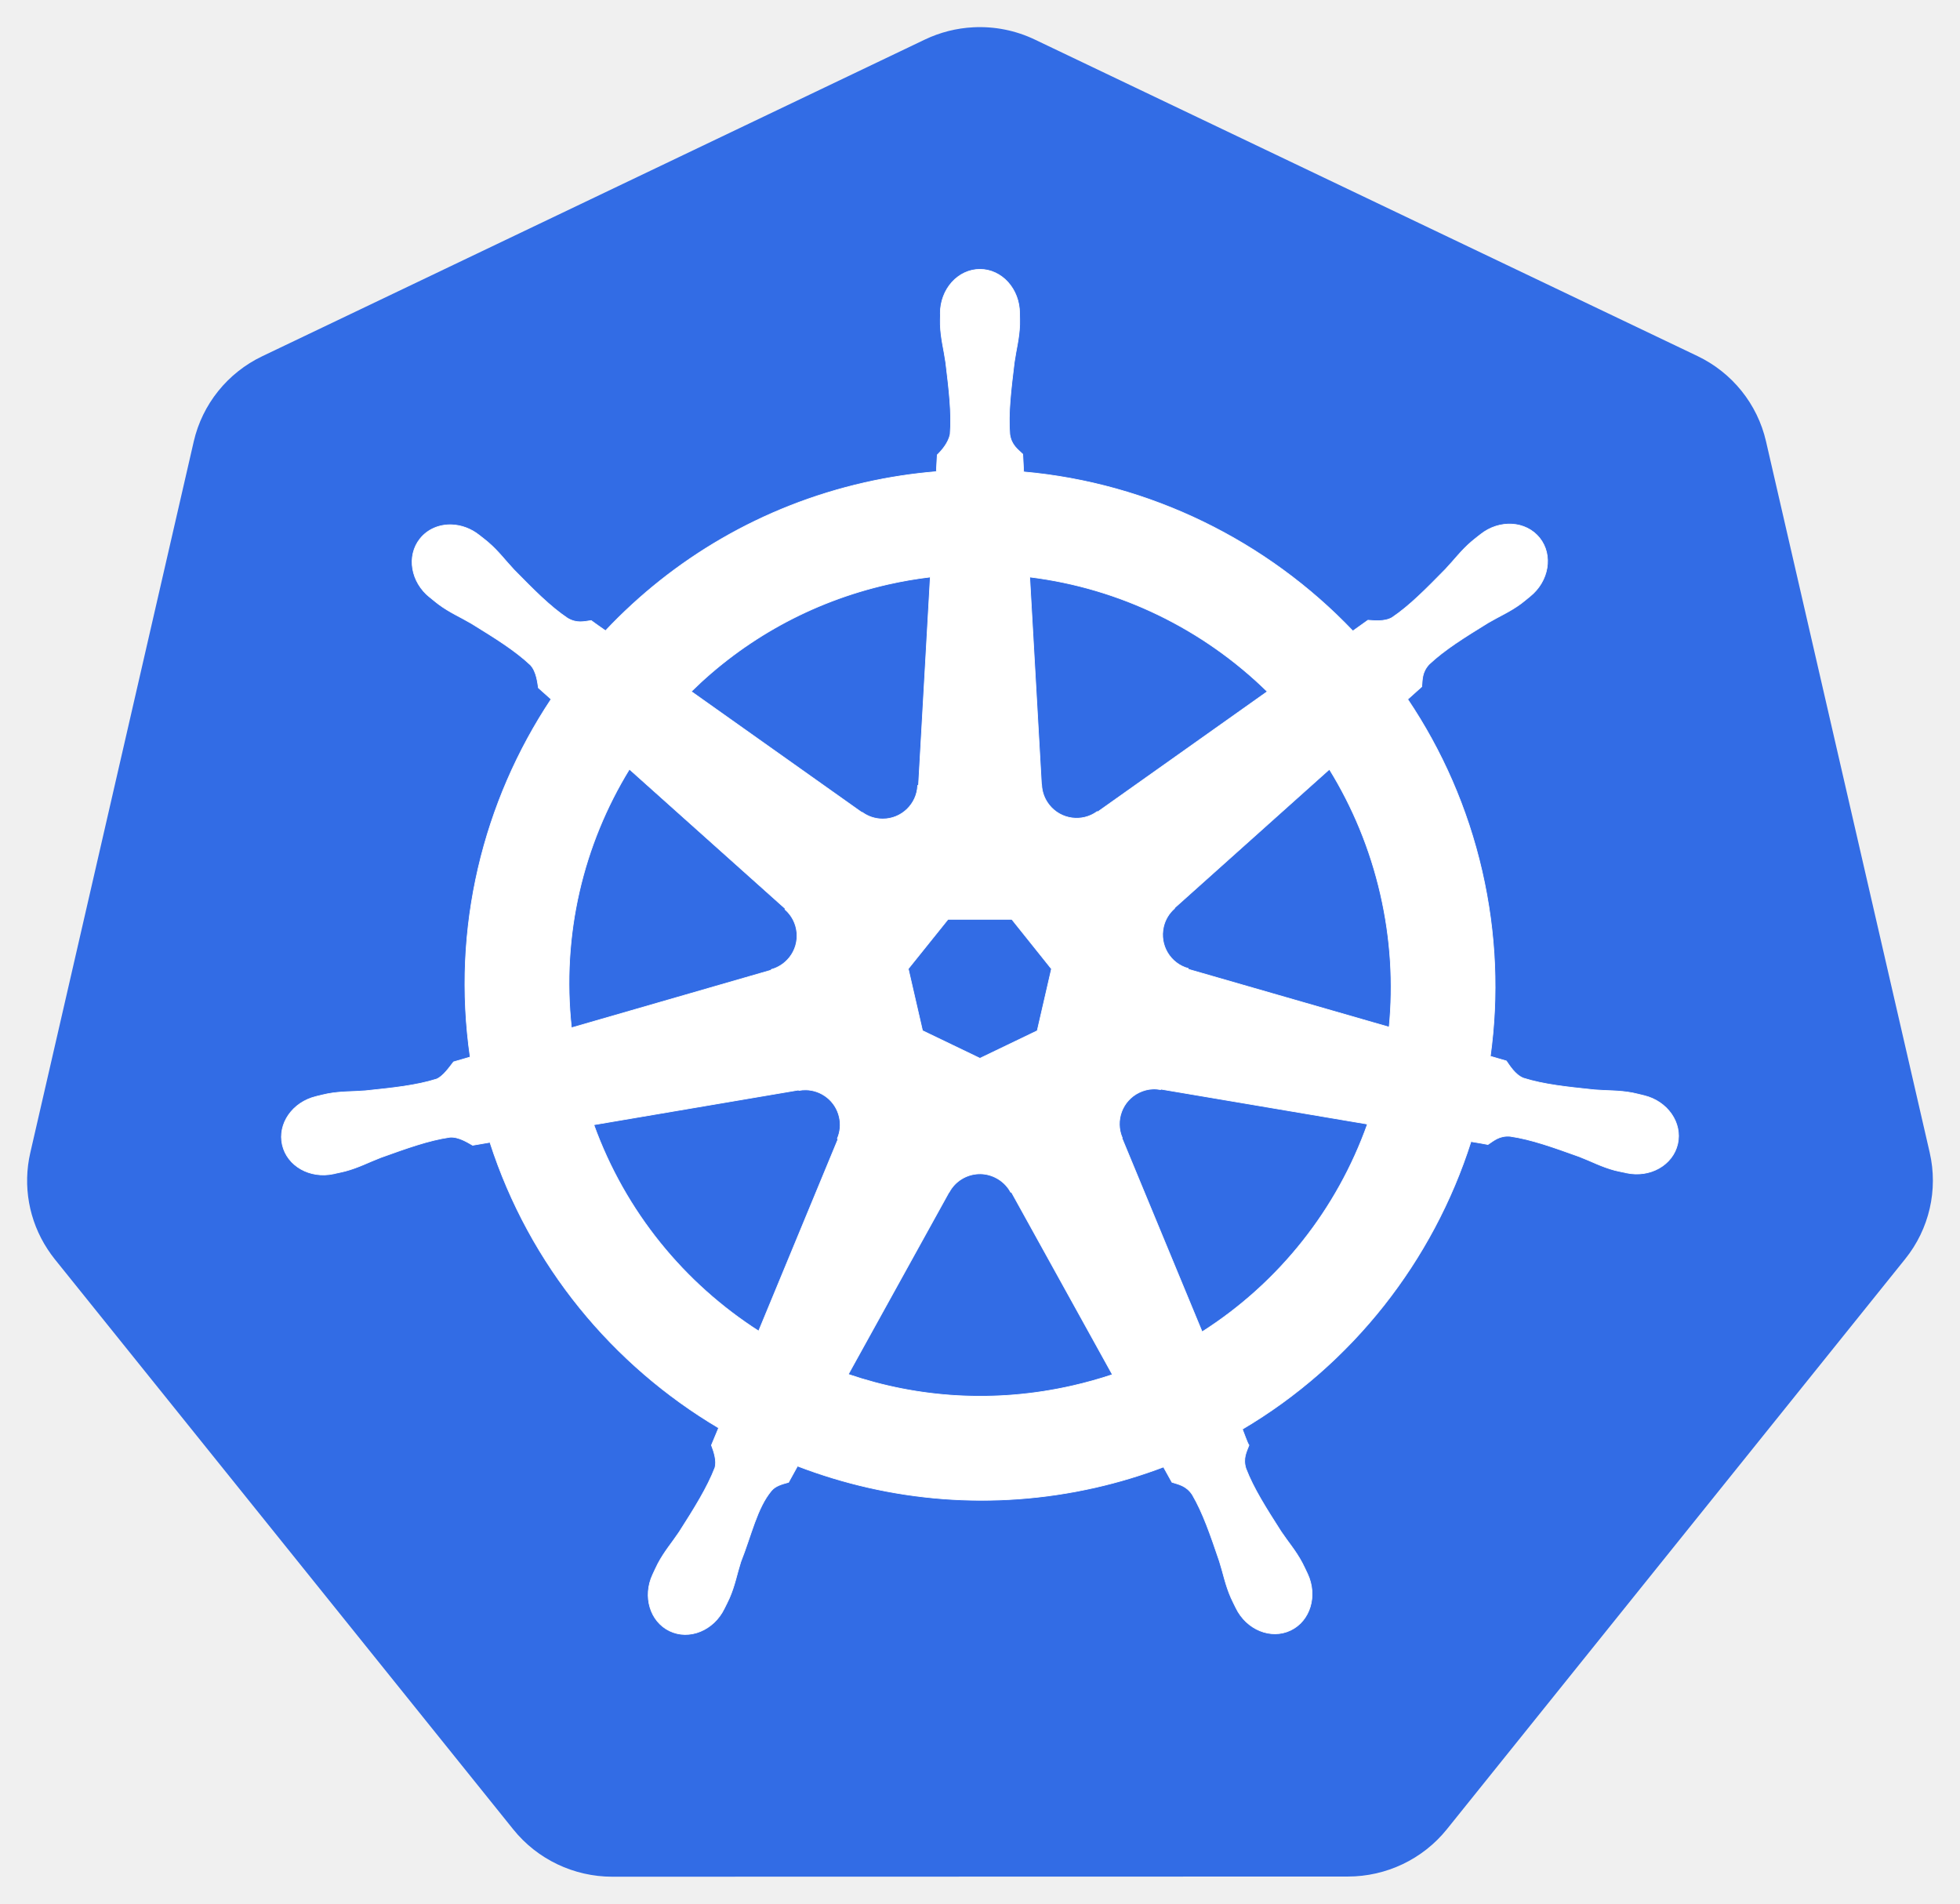
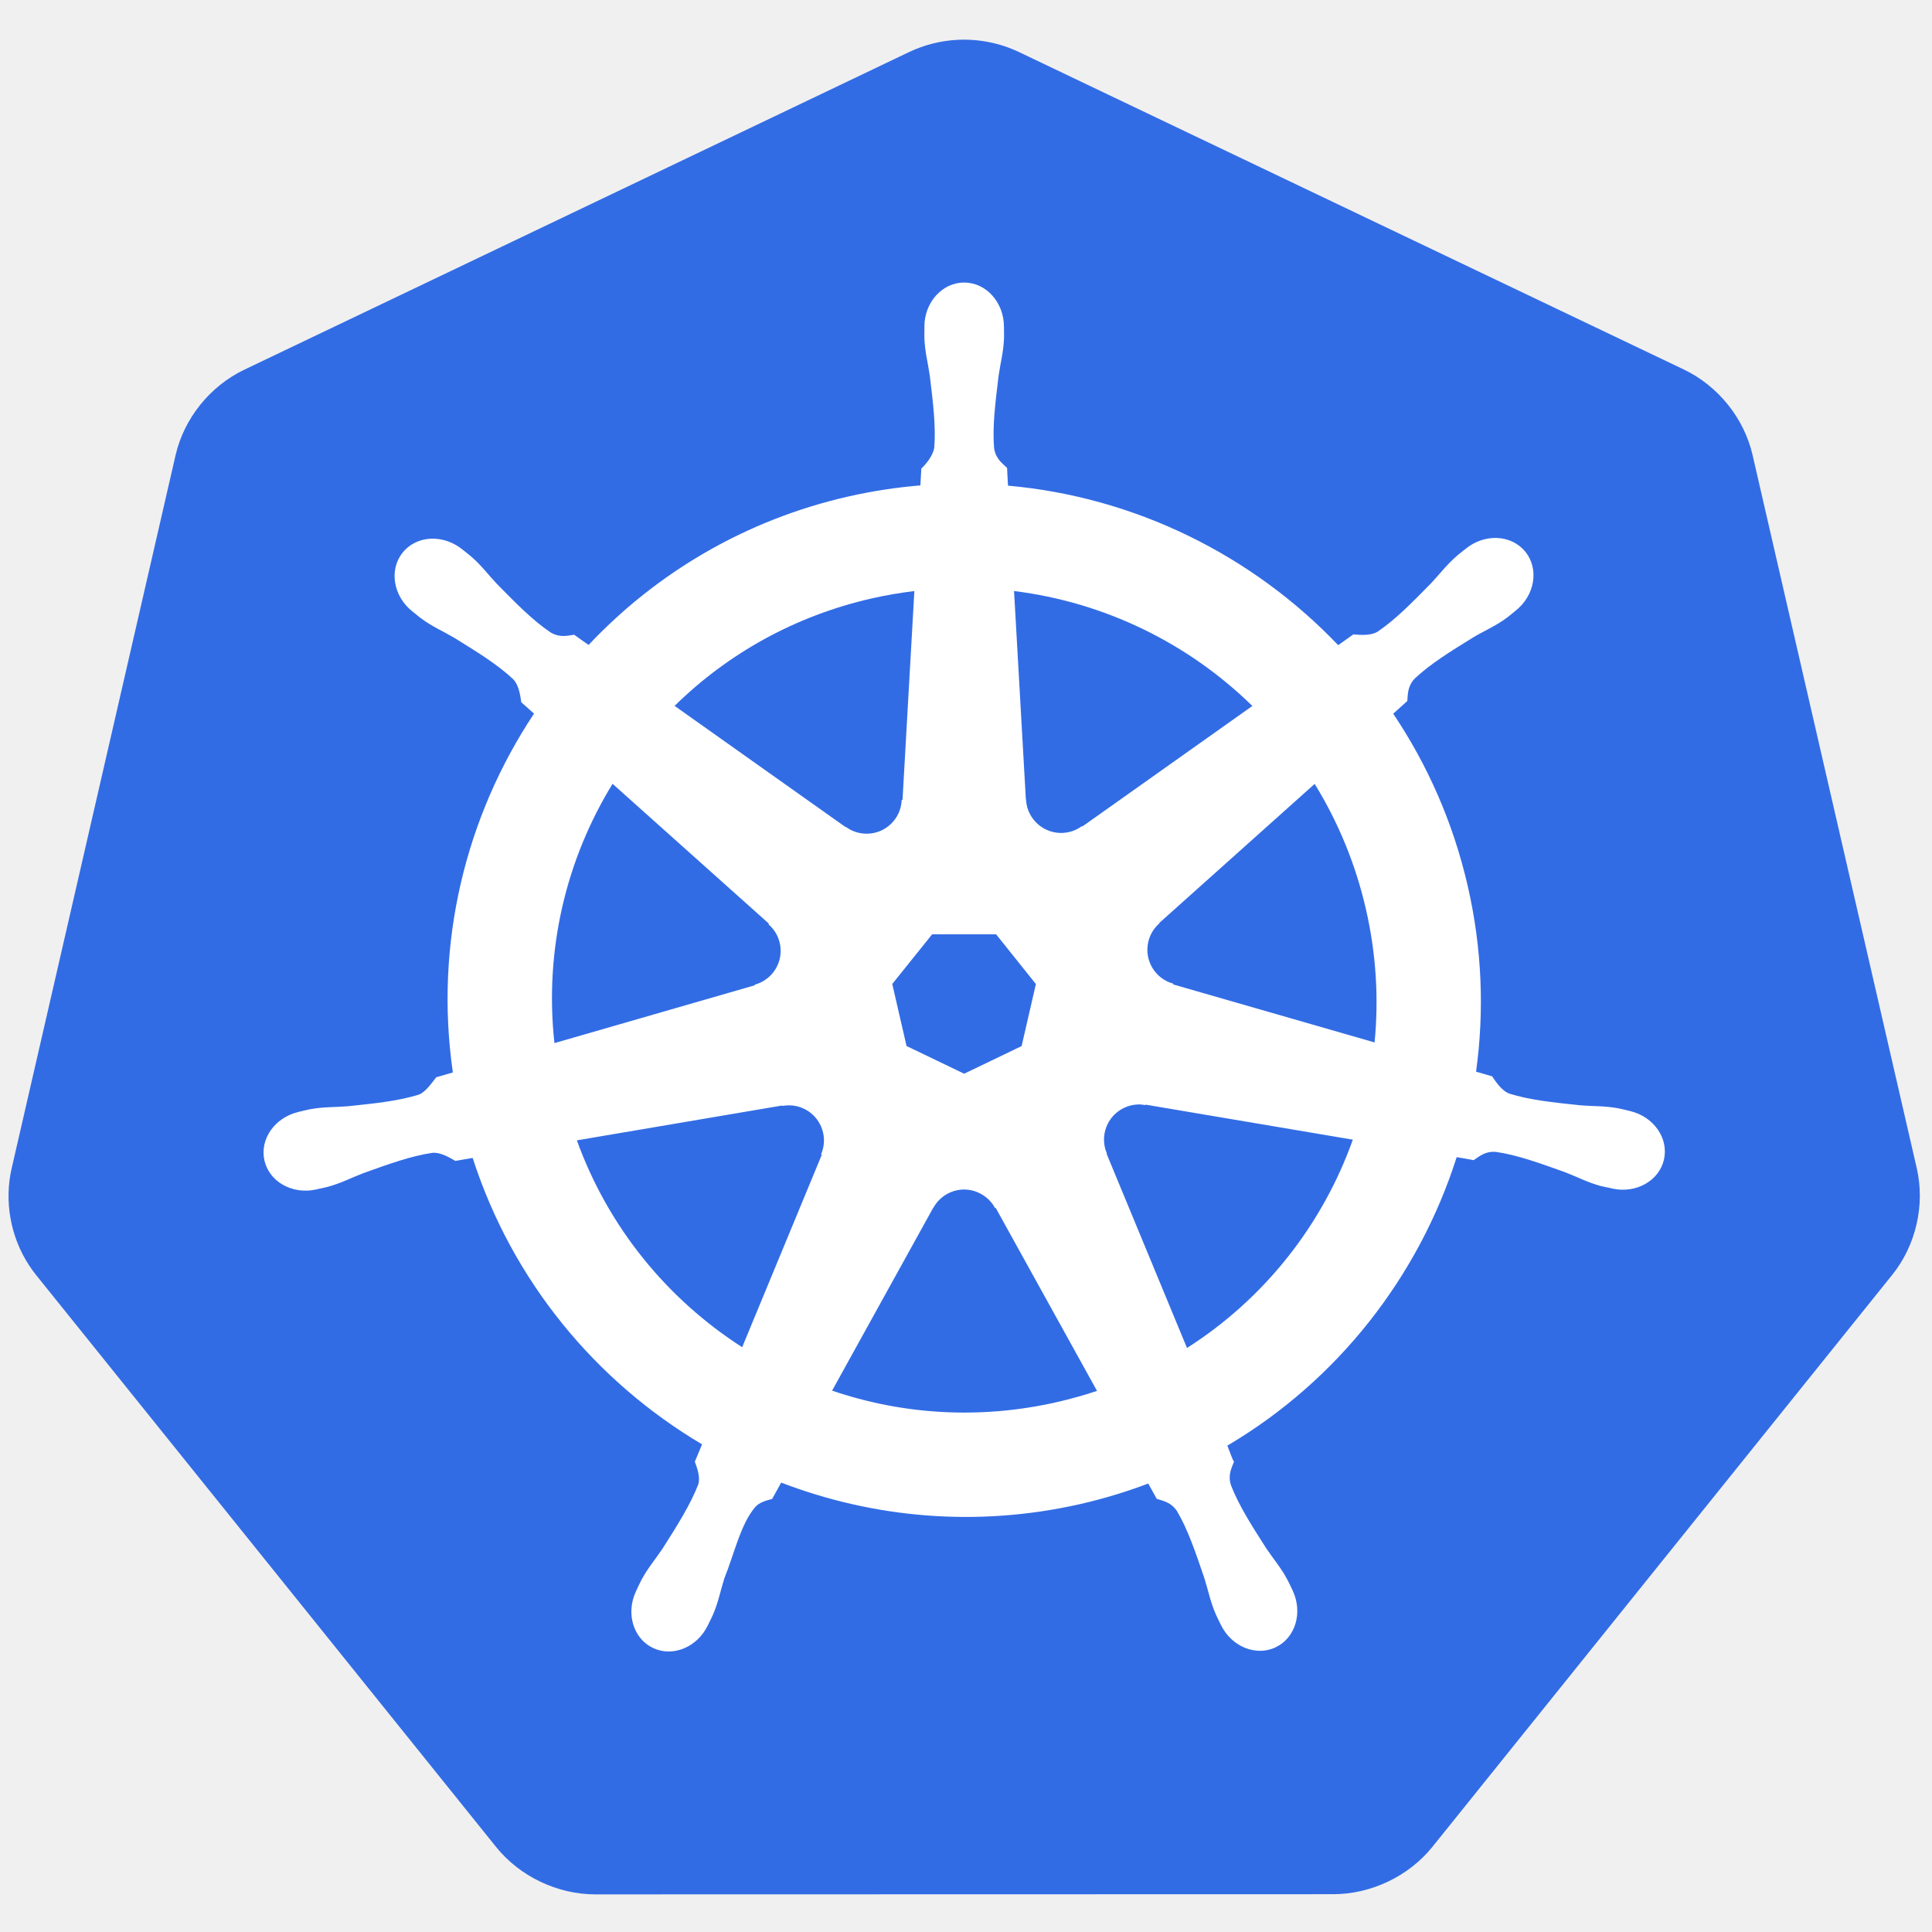
- <svg xmlns="http://www.w3.org/2000/svg" width="722.846" height="701.966" id="svg2" version="1.1">
-   <defs id="defs4" />
-   <g id="layer1" transform="translate(-6.326094,-174.7524)">
-     <g id="g3052">
-       <path style="fill:#326ce5;fill-opacity:1;stroke:#ffffff;stroke-width:0;stroke-miterlimit:4;stroke-opacity:1;stroke-dasharray:none" d="m 365.312,184.812 a 46.725,46.342 0 0 0 -17.906,4.531 l -244.344,116.75 a 46.725,46.342 0 0 0 -25.281,31.438 L 17.5,599.781 A 46.725,46.342 0 0 0 23.844,635.312 46.725,46.342 0 0 0 26.5,639 l 169.125,210.281 a 46.725,46.342 0 0 0 36.531,17.438 L 503.375,866.656 A 46.725,46.342 0 0 0 539.906,849.25 L 708.969,638.938 A 46.725,46.342 0 0 0 718,599.719 l -60.375,-262.25 a 46.725,46.342 0 0 0 -25.281,-31.438 l -244.375,-116.688 A 46.725,46.342 0 0 0 365.312,184.812 z" id="path3055" />
-       <path id="path3059" d="m 367.734,274.06 c -8.077,8.2e-4 -14.626,7.276 -14.625,16.25 1e-5,0.138 0.028,0.269 0.031,0.406 -0.012,1.219 -0.071,2.688 -0.031,3.75 0.193,5.176 1.321,9.137 2,13.906 1.23,10.207 2.261,18.667 1.625,26.531 -0.619,2.965 -2.803,5.677 -4.75,7.562 l -0.344,6.188 c -8.777,0.727 -17.612,2.059 -26.438,4.062 -37.975,8.622 -70.67,28.183 -95.562,54.594 -1.615,-1.102 -4.441,-3.129 -5.281,-3.75 -2.611,0.353 -5.25,1.158 -8.688,-0.844 -6.545,-4.406 -12.506,-10.487 -19.719,-17.812 -3.305,-3.504 -5.698,-6.841 -9.625,-10.219 -0.892,-0.767 -2.253,-1.805 -3.25,-2.594 -3.07,-2.448 -6.691,-3.724 -10.188,-3.844 -4.496,-0.154 -8.824,1.604 -11.656,5.156 -5.035,6.315 -3.423,15.968 3.594,21.562 0.071,0.057 0.147,0.101 0.219,0.156 0.964,0.782 2.145,1.783 3.031,2.438 4.167,3.077 7.973,4.651 12.125,7.094 8.747,5.402 15.998,9.881 21.75,15.281 2.246,2.394 2.639,6.613 2.938,8.438 l 4.688,4.188 c -25.093,37.764 -36.707,84.409 -29.844,131.938 l -6.125,1.781 c -1.614,2.085 -3.895,5.365 -6.281,6.344 -7.525,2.37 -15.994,3.241 -26.219,4.312 -4.8,0.399 -8.942,0.161 -14.031,1.125 -1.12,0.212 -2.681,0.619 -3.906,0.906 -0.043,0.009 -0.082,0.022 -0.125,0.031 -0.067,0.015 -0.155,0.048 -0.219,0.062 -8.62,2.083 -14.158,10.006 -12.375,17.812 1.783,7.808 10.203,12.557 18.875,10.688 0.063,-0.014 0.153,-0.017 0.219,-0.031 0.098,-0.022 0.184,-0.07 0.281,-0.094 1.209,-0.265 2.724,-0.561 3.781,-0.844 5.003,-1.34 8.627,-3.308 13.125,-5.031 9.677,-3.471 17.692,-6.37 25.5,-7.5 3.261,-0.255 6.697,2.012 8.406,2.969 l 6.375,-1.094 c 14.67,45.483 45.414,82.245 84.344,105.312 l -2.656,6.375 c 0.957,2.475 2.013,5.825 1.3,8.269 -2.839,7.361 -7.701,15.131 -13.238,23.793 -2.681,4.002 -5.425,7.108 -7.844,11.688 -0.579,1.096 -1.316,2.779 -1.875,3.938 -3.759,8.042 -1.002,17.305 6.219,20.781 7.266,3.498 16.284,-0.191 20.188,-8.25 0.006,-0.011 0.026,-0.02 0.031,-0.031 0.004,-0.009 -0.004,-0.022 0,-0.031 0.556,-1.143 1.344,-2.644 1.812,-3.719 2.072,-4.747 2.762,-8.815 4.219,-13.406 3.87,-9.72 5.996,-19.919 11.323,-26.274 1.459,-1.74 3.837,-2.409 6.302,-3.07 l 3.312,-6 c 33.938,13.027 71.927,16.522 109.875,7.906 8.657,-1.966 17.014,-4.509 25.094,-7.562 0.931,1.651 2.661,4.826 3.125,5.625 2.506,0.815 5.24,1.236 7.469,4.531 3.985,6.809 6.711,14.864 10.031,24.594 1.457,4.591 2.178,8.659 4.25,13.406 0.472,1.082 1.256,2.605 1.812,3.75 3.895,8.085 12.942,11.787 20.219,8.281 7.22,-3.478 9.98,-12.74 6.219,-20.781 -0.559,-1.158 -1.327,-2.842 -1.906,-3.938 -2.419,-4.58 -5.163,-7.654 -7.844,-11.656 -5.537,-8.662 -10.13,-15.858 -12.969,-23.219 -1.187,-3.797 0.2,-6.158 1.125,-8.625 -0.554,-0.635 -1.739,-4.22 -2.438,-5.906 40.457,-23.888 70.299,-62.021 84.312,-106.062 1.892,0.297 5.182,0.879 6.25,1.094 2.2,-1.451 4.222,-3.344 8.188,-3.031 7.808,1.129 15.823,4.03 25.5,7.5 4.498,1.723 8.122,3.723 13.125,5.062 1.057,0.283 2.572,0.547 3.781,0.812 0.097,0.024 0.183,0.071 0.281,0.094 0.065,0.015 0.156,0.017 0.219,0.031 8.672,1.867 17.094,-2.879 18.875,-10.688 1.781,-7.807 -3.754,-15.732 -12.375,-17.812 -1.254,-0.285 -3.032,-0.769 -4.25,-1 -5.089,-0.964 -9.231,-0.726 -14.031,-1.125 -10.225,-1.071 -18.694,-1.943 -26.219,-4.312 -3.068,-1.19 -5.251,-4.841 -6.313,-6.344 l -5.906,-1.719 c 3.062,-22.154 2.237,-45.211 -3.062,-68.281 -5.348,-23.285 -14.8,-44.581 -27.406,-63.344 1.515,-1.377 4.376,-3.911 5.188,-4.656 0.237,-2.624 0.033,-5.376 2.75,-8.281 5.751,-5.401 13.003,-9.879 21.75,-15.281 4.152,-2.443 7.99,-4.017 12.156,-7.094 0.942,-0.696 2.229,-1.798 3.219,-2.594 7.015,-5.596 8.631,-15.248 3.594,-21.562 -5.037,-6.314 -14.797,-6.909 -21.812,-1.312 -0.999,0.791 -2.354,1.823 -3.25,2.594 -3.926,3.378 -6.351,6.714 -9.656,10.219 -7.212,7.326 -13.174,13.438 -19.719,17.844 -2.836,1.651 -6.99,1.08 -8.875,0.969 l -5.562,3.969 c -31.719,-33.261 -74.905,-54.525 -121.406,-58.656 -0.13,-1.949 -0.3,-5.471 -0.344,-6.531 -1.904,-1.822 -4.203,-3.377 -4.781,-7.312 -0.636,-7.864 0.426,-16.325 1.656,-26.531 0.679,-4.769 1.807,-8.73 2,-13.906 0.044,-1.177 -0.026,-2.884 -0.031,-4.156 -9.6e-4,-8.974 -6.548,-16.251 -14.625,-16.25 z m -18.312,113.438 -4.344,76.719 -0.312,0.156 c -0.291,6.863 -5.94,12.344 -12.875,12.344 -2.841,0 -5.463,-0.912 -7.594,-2.469 l -0.125,0.062 -62.906,-44.594 c 19.334,-19.011 44.063,-33.06 72.562,-39.531 5.206,-1.182 10.41,-2.059 15.594,-2.688 z m 36.656,0 c 33.273,4.092 64.045,19.159 87.625,42.25 l -62.5,44.312 -0.219,-0.094 c -5.547,4.052 -13.363,3.046 -17.688,-2.375 -1.771,-2.221 -2.701,-4.832 -2.812,-7.469 l -0.062,-0.031 z m -147.625,70.875 57.438,51.375 -0.062,0.312 c 5.184,4.507 5.949,12.328 1.625,17.75 -1.771,2.221 -4.142,3.711 -6.688,4.406 l -0.062,0.25 -73.625,21.25 c -3.747,-34.265 4.329,-67.574 21.375,-95.344 z m 258.156,0.031 c 8.534,13.833 14.997,29.282 18.844,46.031 3.801,16.548 4.755,33.067 3.188,49.031 l -74,-21.312 -0.062,-0.312 c -6.627,-1.811 -10.699,-8.552 -9.156,-15.312 0.632,-2.77 2.102,-5.113 4.094,-6.844 l -0.031,-0.156 57.125,-51.125 z m -140.656,55.312 23.531,0 14.625,18.281 -5.25,22.812 -21.125,10.156 -21.188,-10.188 -5.25,-22.812 z m 75.438,62.562 c 1,-0.051 1.996,0.04 2.969,0.219 l 0.125,-0.156 76.156,12.875 c -11.146,31.313 -32.473,58.44 -60.969,76.594 l -29.562,-71.406 0.094,-0.125 c -2.716,-6.31 0.002,-13.71 6.25,-16.719 1.6,-0.77 3.271,-1.197 4.938,-1.281 z m -127.906,0.312 c 5.812,0.082 11.025,4.115 12.375,10.031 0.632,2.77 0.325,5.514 -0.719,7.938 l 0.219,0.281 -29.25,70.688 c -27.347,-17.549 -49.129,-43.824 -60.781,-76.062 l 75.5,-12.812 0.125,0.156 c 0.845,-0.155 1.701,-0.23 2.531,-0.219 z m 63.781,30.969 c 2.024,-0.074 4.079,0.341 6.031,1.281 2.56,1.233 4.537,3.173 5.781,5.5 l 0.281,0 37.219,67.25 c -4.83,1.619 -9.796,3.003 -14.875,4.156 -28.465,6.463 -56.839,4.505 -82.531,-4.25 l 37.125,-67.125 0.062,0 c 2.228,-4.164 6.452,-6.649 10.906,-6.812 z" style="font-size:medium;font-style:normal;font-variant:normal;font-weight:normal;font-stretch:normal;text-indent:0;text-align:start;text-decoration:none;line-height:normal;letter-spacing:normal;word-spacing:normal;text-transform:none;direction:ltr;block-progression:tb;writing-mode:lr-tb;text-anchor:start;baseline-shift:baseline;color:#000000;fill:#ffffff;fill-opacity:1;stroke:#ffffff;stroke-width:0.25;stroke-miterlimit:4;stroke-opacity:1;stroke-dasharray:none;marker:none;visibility:visible;display:inline;overflow:visible;enable-background:accumulate;font-family:Sans;-inkscape-font-specification:Sans" />
-     </g>
+ <svg xmlns="http://www.w3.org/2000/svg" version="1.1" id="svg2" x="0px" y="0px" viewBox="-131.091 -267.763 432 432" enable-background="new -131.091 -267.763 432 432" xml:space="preserve">
+   <g>
+     <polygon fill="#FFFFFF" points="84.482,-240.688 241.358,-165.78 280.12,2.576 171.578,137.599 -2.535,137.617 -111.107,2.618    -72.381,-165.744  " />
+     <polygon fill="none" points="84.482,-240.688 241.358,-165.78 280.12,2.576 171.578,137.599 -2.535,137.616 -111.107,2.618    -72.381,-165.744  " />
+     <path fill="#326CE5" d="M83.027-258.858c-3.768,0.187-7.495,1.132-10.892,2.756l-148.59,70.998   c-7.661,3.658-13.484,10.898-15.376,19.116L-128.487-6.507c-1.69,7.326-0.265,15.304,3.857,21.608   c0.502,0.772,1.039,1.52,1.615,2.242l102.85,127.879c5.3,6.589,13.712,10.606,22.213,10.603l164.936-0.039   c8.495,0.006,16.907-4.003,22.214-10.586L292.01,17.304c5.306-6.592,7.385-15.624,5.493-23.85l-36.716-159.478   c-1.891-8.222-7.714-15.461-15.372-19.119l-148.61-70.959C92.538-258.142,87.754-259.098,83.027-258.858z" />
+     <path fill="#FFFFFF" d="M84.211-1.777c1.232-0.044,2.483,0.208,3.671,0.781c1.555,0.748,2.758,1.927,3.516,3.343h0.169   l22.636,40.897c-2.94,0.983-5.96,1.826-9.048,2.527c-17.308,3.932-34.563,2.741-50.188-2.583L77.542,2.366h0.039   C78.935-0.164,81.503-1.676,84.211-1.777z M45.425-20.608c3.533,0.048,6.705,2.503,7.524,6.099   c0.386,1.684,0.199,3.353-0.436,4.828l0.134,0.17L34.861,33.475C18.229,22.803,4.983,6.826-2.102-12.778L43.81-20.57l0.078,0.095   C44.401-20.57,44.921-20.618,45.425-20.608z M123.208-20.798c0.609-0.033,1.215,0.024,1.805,0.134l0.078-0.095l46.313,7.827   c-6.779,19.042-19.75,35.54-37.079,46.58L116.349-9.776l0.056-0.078c-1.651-3.836,0-8.337,3.801-10.167   C121.18-20.49,122.195-20.748,123.208-20.798z M77.335-58.845h14.309l8.893,11.117l-3.192,13.873l-12.849,6.176l-12.884-6.194   L68.42-47.745L77.335-58.845z M162.87-92.482c5.19,8.413,9.119,17.807,11.459,27.992c2.313,10.064,2.892,20.109,1.939,29.819   l-45-12.961l-0.039-0.19c-4.03-1.101-6.506-5.199-5.567-9.312c0.383-1.684,1.276-3.109,2.488-4.163l-0.017-0.095L162.87-92.482z    M5.88-92.499l34.928,31.24l-0.039,0.19c3.153,2.741,3.617,7.498,0.989,10.794c-1.078,1.351-2.521,2.256-4.068,2.681l-0.039,0.151   L-7.12-34.52C-9.398-55.356-4.489-75.613,5.88-92.499z M95.652-135.602c20.236,2.491,38.949,11.652,53.288,25.693l-38.008,26.947   l-0.134-0.057c-3.374,2.465-8.127,1.853-10.755-1.443c-1.078-1.351-1.646-2.94-1.71-4.543l-0.039-0.017L95.652-135.602z    M73.361-135.602l-2.643,46.655l-0.19,0.095c-0.175,4.175-3.611,7.507-7.827,7.507c-1.729,0-3.323-0.553-4.621-1.5l-0.074,0.039   l-38.254-27.119c11.755-11.563,26.795-20.105,44.124-24.04C67.045-134.685,70.208-135.219,73.361-135.602z M84.496-204.587   c-4.911,0.003-8.893,4.427-8.893,9.882c0,0.086,0.018,0.166,0.021,0.249c-0.009,0.739-0.045,1.633-0.021,2.28   c0.119,3.147,0.805,5.555,1.218,8.457c0.748,6.206,1.374,11.351,0.989,16.132c-0.378,1.805-1.705,3.453-2.889,4.6l-0.211,3.762   c-5.336,0.442-10.71,1.253-16.076,2.471c-23.093,5.244-42.975,17.139-58.113,33.201c-0.983-0.671-2.702-1.903-3.213-2.28   c-1.589,0.214-3.192,0.704-5.282-0.514c-3.979-2.678-7.605-6.378-11.99-10.832c-2.011-2.128-3.466-4.16-5.856-6.214   c-0.54-0.467-1.368-1.096-1.974-1.577c-1.868-1.488-4.068-2.262-6.198-2.337c-2.731-0.095-5.365,0.975-7.088,3.136   c-3.061,3.84-2.081,9.71,2.185,13.113c0.045,0.036,0.089,0.062,0.134,0.095c0.585,0.475,1.304,1.084,1.844,1.482   c2.533,1.871,4.849,2.83,7.373,4.315c5.318,3.285,9.728,6.011,13.225,9.294c1.366,1.455,1.607,4.02,1.788,5.131l2.851,2.544   C-26.941-85.234-34.005-56.867-29.83-27.964l-3.723,1.084c-0.983,1.268-2.37,3.263-3.822,3.857   c-4.575,1.44-9.725,1.972-15.942,2.622c-2.922,0.244-5.44,0.098-8.534,0.686c-0.68,0.128-1.631,0.374-2.375,0.549   c-0.027,0.006-0.05,0.015-0.078,0.021c-0.038,0.009-0.092,0.027-0.13,0.036c-5.244,1.268-8.612,6.087-7.528,10.832   c1.084,4.751,6.206,7.637,11.48,6.499c0.039-0.008,0.092-0.008,0.134-0.017c0.059-0.015,0.109-0.042,0.169-0.056   c0.737-0.163,1.657-0.341,2.302-0.514c3.041-0.816,5.244-2.013,7.982-3.061c5.882-2.109,10.758-3.872,15.506-4.561   c1.983-0.154,4.074,1.226,5.114,1.805l3.875-0.665C-16.48,18.812,2.215,41.169,25.89,55.197l-1.615,3.878   c0.582,1.506,1.223,3.542,0.79,5.03c-1.726,4.475-4.683,9.199-8.05,14.467c-1.631,2.435-3.299,4.323-4.768,7.108   c-0.353,0.665-0.802,1.69-1.14,2.394c-2.287,4.893-0.612,10.526,3.779,12.638c4.419,2.128,9.903-0.116,12.279-5.016   c0.002-0.009,0.014-0.012,0.017-0.021c0.003-0.003-0.003-0.012,0-0.018c0.338-0.695,0.816-1.609,1.101-2.262   c1.262-2.886,1.681-5.36,2.566-8.151c2.355-5.912,3.646-12.115,6.886-15.978c0.888-1.057,2.334-1.466,3.833-1.868l2.013-3.649   c20.64,7.922,43.742,10.048,66.82,4.81c5.264-1.196,10.345-2.744,15.259-4.6c0.564,1.003,1.618,2.933,1.9,3.421   c1.523,0.496,3.186,0.751,4.54,2.756c2.426,4.139,4.083,9.039,6.103,14.957c0.885,2.791,1.324,5.265,2.583,8.15   c0.288,0.66,0.763,1.586,1.101,2.28c2.37,4.917,7.872,7.168,12.296,5.036c4.392-2.114,6.07-7.747,3.783-12.638   c-0.341-0.703-0.808-1.728-1.161-2.393c-1.469-2.785-3.139-4.656-4.768-7.088c-3.367-5.268-6.162-9.645-7.887-14.122   c-0.721-2.307,0.122-3.744,0.683-5.244c-0.335-0.386-1.057-2.566-1.482-3.593c24.604-14.527,42.75-37.717,51.272-64.498   c1.152,0.181,3.154,0.534,3.801,0.665c1.339-0.882,2.569-2.034,4.98-1.844c4.748,0.686,9.624,2.45,15.509,4.561   c2.734,1.048,4.938,2.266,7.982,3.079c0.641,0.173,1.561,0.333,2.298,0.493c0.059,0.015,0.113,0.045,0.173,0.057   c0.038,0.008,0.095,0.011,0.13,0.021c5.274,1.134,10.396-1.752,11.48-6.5c1.084-4.748-2.283-9.567-7.524-10.832   c-0.763-0.172-1.844-0.469-2.587-0.609c-3.094-0.585-5.612-0.439-8.53-0.683c-6.218-0.653-11.37-1.182-15.946-2.622   c-1.865-0.724-3.192-2.946-3.84-3.86l-3.589-1.045c1.862-13.472,1.36-27.493-1.865-41.523c-3.251-14.158-8.999-27.11-16.663-38.519   c0.92-0.838,2.661-2.379,3.153-2.833c0.145-1.594,0.021-3.269,1.672-5.036c3.498-3.284,7.908-6.007,13.229-9.294   c2.524-1.485,4.857-2.441,7.39-4.312c0.573-0.425,1.357-1.096,1.957-1.58c4.268-3.403,5.25-9.271,2.185-13.113   c-3.061-3.84-8.997-4.202-13.264-0.796c-0.606,0.481-1.431,1.108-1.974,1.577c-2.391,2.055-3.864,4.083-5.874,6.215   c-4.386,4.454-8.011,8.172-11.99,10.85c-1.726,1.004-4.252,0.657-5.399,0.588l-3.382,2.414   c-19.289-20.227-45.553-33.159-73.83-35.67c-0.081-1.185-0.184-3.326-0.211-3.97c-1.155-1.108-2.553-2.055-2.907-4.448   c-0.386-4.781,0.258-9.926,1.006-16.132c0.413-2.901,1.102-5.31,1.218-8.457c0.027-0.716-0.015-1.755-0.017-2.53   C93.39-200.159,89.41-204.587,84.496-204.587z" />
+     <path fill="none" d="M84.211-1.777c1.232-0.044,2.483,0.208,3.671,0.781c1.555,0.748,2.758,1.927,3.516,3.343h0.169l22.636,40.897   c-2.94,0.983-5.96,1.826-9.048,2.527c-17.308,3.932-34.563,2.741-50.188-2.583L77.542,2.366h0.039   C78.935-0.164,81.503-1.676,84.211-1.777z M45.425-20.608c3.533,0.048,6.705,2.503,7.524,6.099   c0.386,1.684,0.199,3.353-0.436,4.828l0.134,0.17L34.861,33.475C18.229,22.803,4.983,6.826-2.102-12.778L43.81-20.57l0.078,0.095   C44.401-20.57,44.921-20.618,45.425-20.608z M123.208-20.798c0.609-0.033,1.215,0.024,1.805,0.134l0.078-0.095l46.313,7.827   c-6.779,19.042-19.75,35.54-37.079,46.58L116.349-9.776l0.056-0.078c-1.651-3.836,0-8.337,3.801-10.167   C121.18-20.49,122.195-20.748,123.208-20.798z M77.335-58.845h14.309l8.893,11.117l-3.192,13.873l-12.849,6.176l-12.884-6.194   L68.42-47.745L77.335-58.845z M162.87-92.482c5.19,8.413,9.119,17.807,11.459,27.992c2.313,10.064,2.892,20.109,1.939,29.819   l-45-12.961l-0.039-0.19c-4.03-1.101-6.506-5.199-5.567-9.312c0.383-1.684,1.276-3.109,2.488-4.163l-0.017-0.095L162.87-92.482z    M5.88-92.499l34.928,31.24l-0.039,0.19c3.153,2.741,3.617,7.498,0.989,10.794c-1.078,1.351-2.521,2.256-4.068,2.681l-0.039,0.151   L-7.12-34.52C-9.398-55.356-4.489-75.613,5.88-92.499z M95.652-135.602c20.236,2.491,38.949,11.652,53.288,25.693l-38.008,26.947   l-0.134-0.057c-3.374,2.465-8.127,1.853-10.755-1.443c-1.078-1.351-1.646-2.94-1.71-4.543l-0.039-0.017L95.652-135.602z    M73.361-135.602l-2.643,46.655l-0.19,0.095c-0.175,4.175-3.611,7.507-7.827,7.507c-1.729,0-3.323-0.553-4.621-1.5l-0.074,0.039   l-38.254-27.119c11.755-11.563,26.795-20.105,44.124-24.04C67.045-134.685,70.208-135.219,73.361-135.602z M84.496-204.587   c-4.911,0.003-8.893,4.427-8.893,9.882c0,0.086,0.018,0.166,0.021,0.249c-0.009,0.739-0.045,1.633-0.021,2.28   c0.119,3.147,0.805,5.555,1.218,8.457c0.748,6.206,1.374,11.351,0.989,16.132c-0.378,1.805-1.705,3.453-2.889,4.6l-0.211,3.762   c-5.336,0.442-10.71,1.253-16.076,2.471c-23.093,5.244-42.975,17.139-58.113,33.201c-0.983-0.671-2.702-1.903-3.213-2.28   c-1.589,0.214-3.192,0.704-5.282-0.514c-3.979-2.678-7.605-6.378-11.99-10.832c-2.011-2.128-3.466-4.16-5.856-6.214   c-0.54-0.467-1.368-1.096-1.974-1.577c-1.868-1.488-4.068-2.262-6.198-2.337c-2.731-0.095-5.365,0.975-7.088,3.136   c-3.061,3.84-2.081,9.71,2.185,13.113c0.045,0.036,0.089,0.062,0.134,0.095c0.585,0.475,1.304,1.084,1.844,1.482   c2.533,1.871,4.849,2.83,7.373,4.315c5.318,3.285,9.728,6.011,13.225,9.294c1.366,1.455,1.607,4.02,1.788,5.131l2.851,2.544   C-26.941-85.234-34.005-56.867-29.83-27.964l-3.723,1.084c-0.983,1.268-2.37,3.263-3.822,3.857   c-4.575,1.44-9.725,1.972-15.942,2.622c-2.922,0.244-5.44,0.098-8.534,0.686c-0.68,0.128-1.631,0.374-2.375,0.549   c-0.027,0.006-0.05,0.015-0.078,0.021c-0.038,0.009-0.092,0.027-0.13,0.036c-5.244,1.268-8.612,6.087-7.528,10.832   c1.084,4.751,6.206,7.637,11.48,6.499c0.039-0.008,0.092-0.008,0.134-0.017c0.059-0.015,0.109-0.042,0.169-0.056   c0.737-0.163,1.657-0.341,2.302-0.514c3.041-0.816,5.244-2.013,7.982-3.061c5.882-2.109,10.758-3.872,15.506-4.561   c1.983-0.154,4.074,1.226,5.114,1.805l3.875-0.665C-16.48,18.812,2.215,41.169,25.89,55.197l-1.615,3.878   c0.582,1.506,1.223,3.542,0.79,5.03c-1.726,4.475-4.683,9.199-8.05,14.467c-1.631,2.435-3.299,4.323-4.768,7.108   c-0.353,0.665-0.802,1.69-1.14,2.394c-2.287,4.893-0.612,10.526,3.779,12.638c4.419,2.128,9.903-0.116,12.279-5.016   c0.002-0.009,0.014-0.012,0.017-0.021c0.003-0.003-0.003-0.012,0-0.018c0.338-0.695,0.816-1.609,1.101-2.262   c1.262-2.886,1.681-5.36,2.566-8.151c2.355-5.912,3.646-12.115,6.886-15.978c0.888-1.057,2.334-1.466,3.833-1.868l2.013-3.649   c20.64,7.922,43.742,10.048,66.82,4.81c5.264-1.196,10.345-2.744,15.259-4.6c0.564,1.003,1.618,2.933,1.9,3.421   c1.523,0.496,3.186,0.751,4.54,2.756c2.426,4.139,4.083,9.039,6.103,14.957c0.885,2.791,1.324,5.265,2.583,8.15   c0.288,0.66,0.763,1.586,1.101,2.28c2.37,4.917,7.872,7.168,12.296,5.036c4.392-2.114,6.07-7.747,3.783-12.638   c-0.341-0.703-0.808-1.728-1.161-2.393c-1.469-2.785-3.139-4.656-4.768-7.088c-3.367-5.268-6.162-9.645-7.887-14.122   c-0.721-2.307,0.122-3.744,0.683-5.244c-0.335-0.386-1.057-2.566-1.482-3.593c24.604-14.527,42.75-37.717,51.272-64.498   c1.152,0.181,3.154,0.534,3.801,0.665c1.339-0.882,2.569-2.034,4.98-1.844c4.748,0.686,9.624,2.45,15.509,4.561   c2.734,1.048,4.938,2.266,7.982,3.079c0.641,0.173,1.561,0.333,2.298,0.493c0.059,0.015,0.113,0.045,0.173,0.057   c0.038,0.008,0.095,0.011,0.13,0.021c5.274,1.134,10.396-1.752,11.48-6.5c1.084-4.748-2.283-9.567-7.524-10.832   c-0.763-0.172-1.844-0.469-2.587-0.609c-3.094-0.585-5.612-0.439-8.53-0.683c-6.218-0.653-11.37-1.182-15.946-2.622   c-1.865-0.724-3.192-2.946-3.84-3.86l-3.589-1.045c1.862-13.472,1.36-27.493-1.865-41.523c-3.251-14.158-8.999-27.11-16.663-38.519   c0.92-0.838,2.661-2.379,3.153-2.833c0.145-1.594,0.021-3.269,1.672-5.036c3.498-3.284,7.908-6.007,13.229-9.294   c2.524-1.485,4.857-2.441,7.39-4.312c0.573-0.425,1.357-1.096,1.957-1.58c4.268-3.403,5.25-9.271,2.185-13.113   c-3.061-3.84-8.997-4.202-13.264-0.796c-0.606,0.481-1.431,1.108-1.974,1.577c-2.391,2.055-3.864,4.083-5.874,6.215   c-4.386,4.454-8.011,8.172-11.99,10.85c-1.726,1.004-4.252,0.657-5.399,0.588l-3.382,2.414   c-19.289-20.227-45.553-33.159-73.83-35.67c-0.081-1.185-0.184-3.326-0.211-3.97c-1.155-1.108-2.553-2.055-2.907-4.448   c-0.386-4.781,0.258-9.926,1.006-16.132c0.413-2.901,1.102-5.31,1.218-8.457c0.027-0.716-0.015-1.755-0.017-2.53   C93.39-200.159,89.41-204.587,84.496-204.587z" />
  </g>
</svg>
